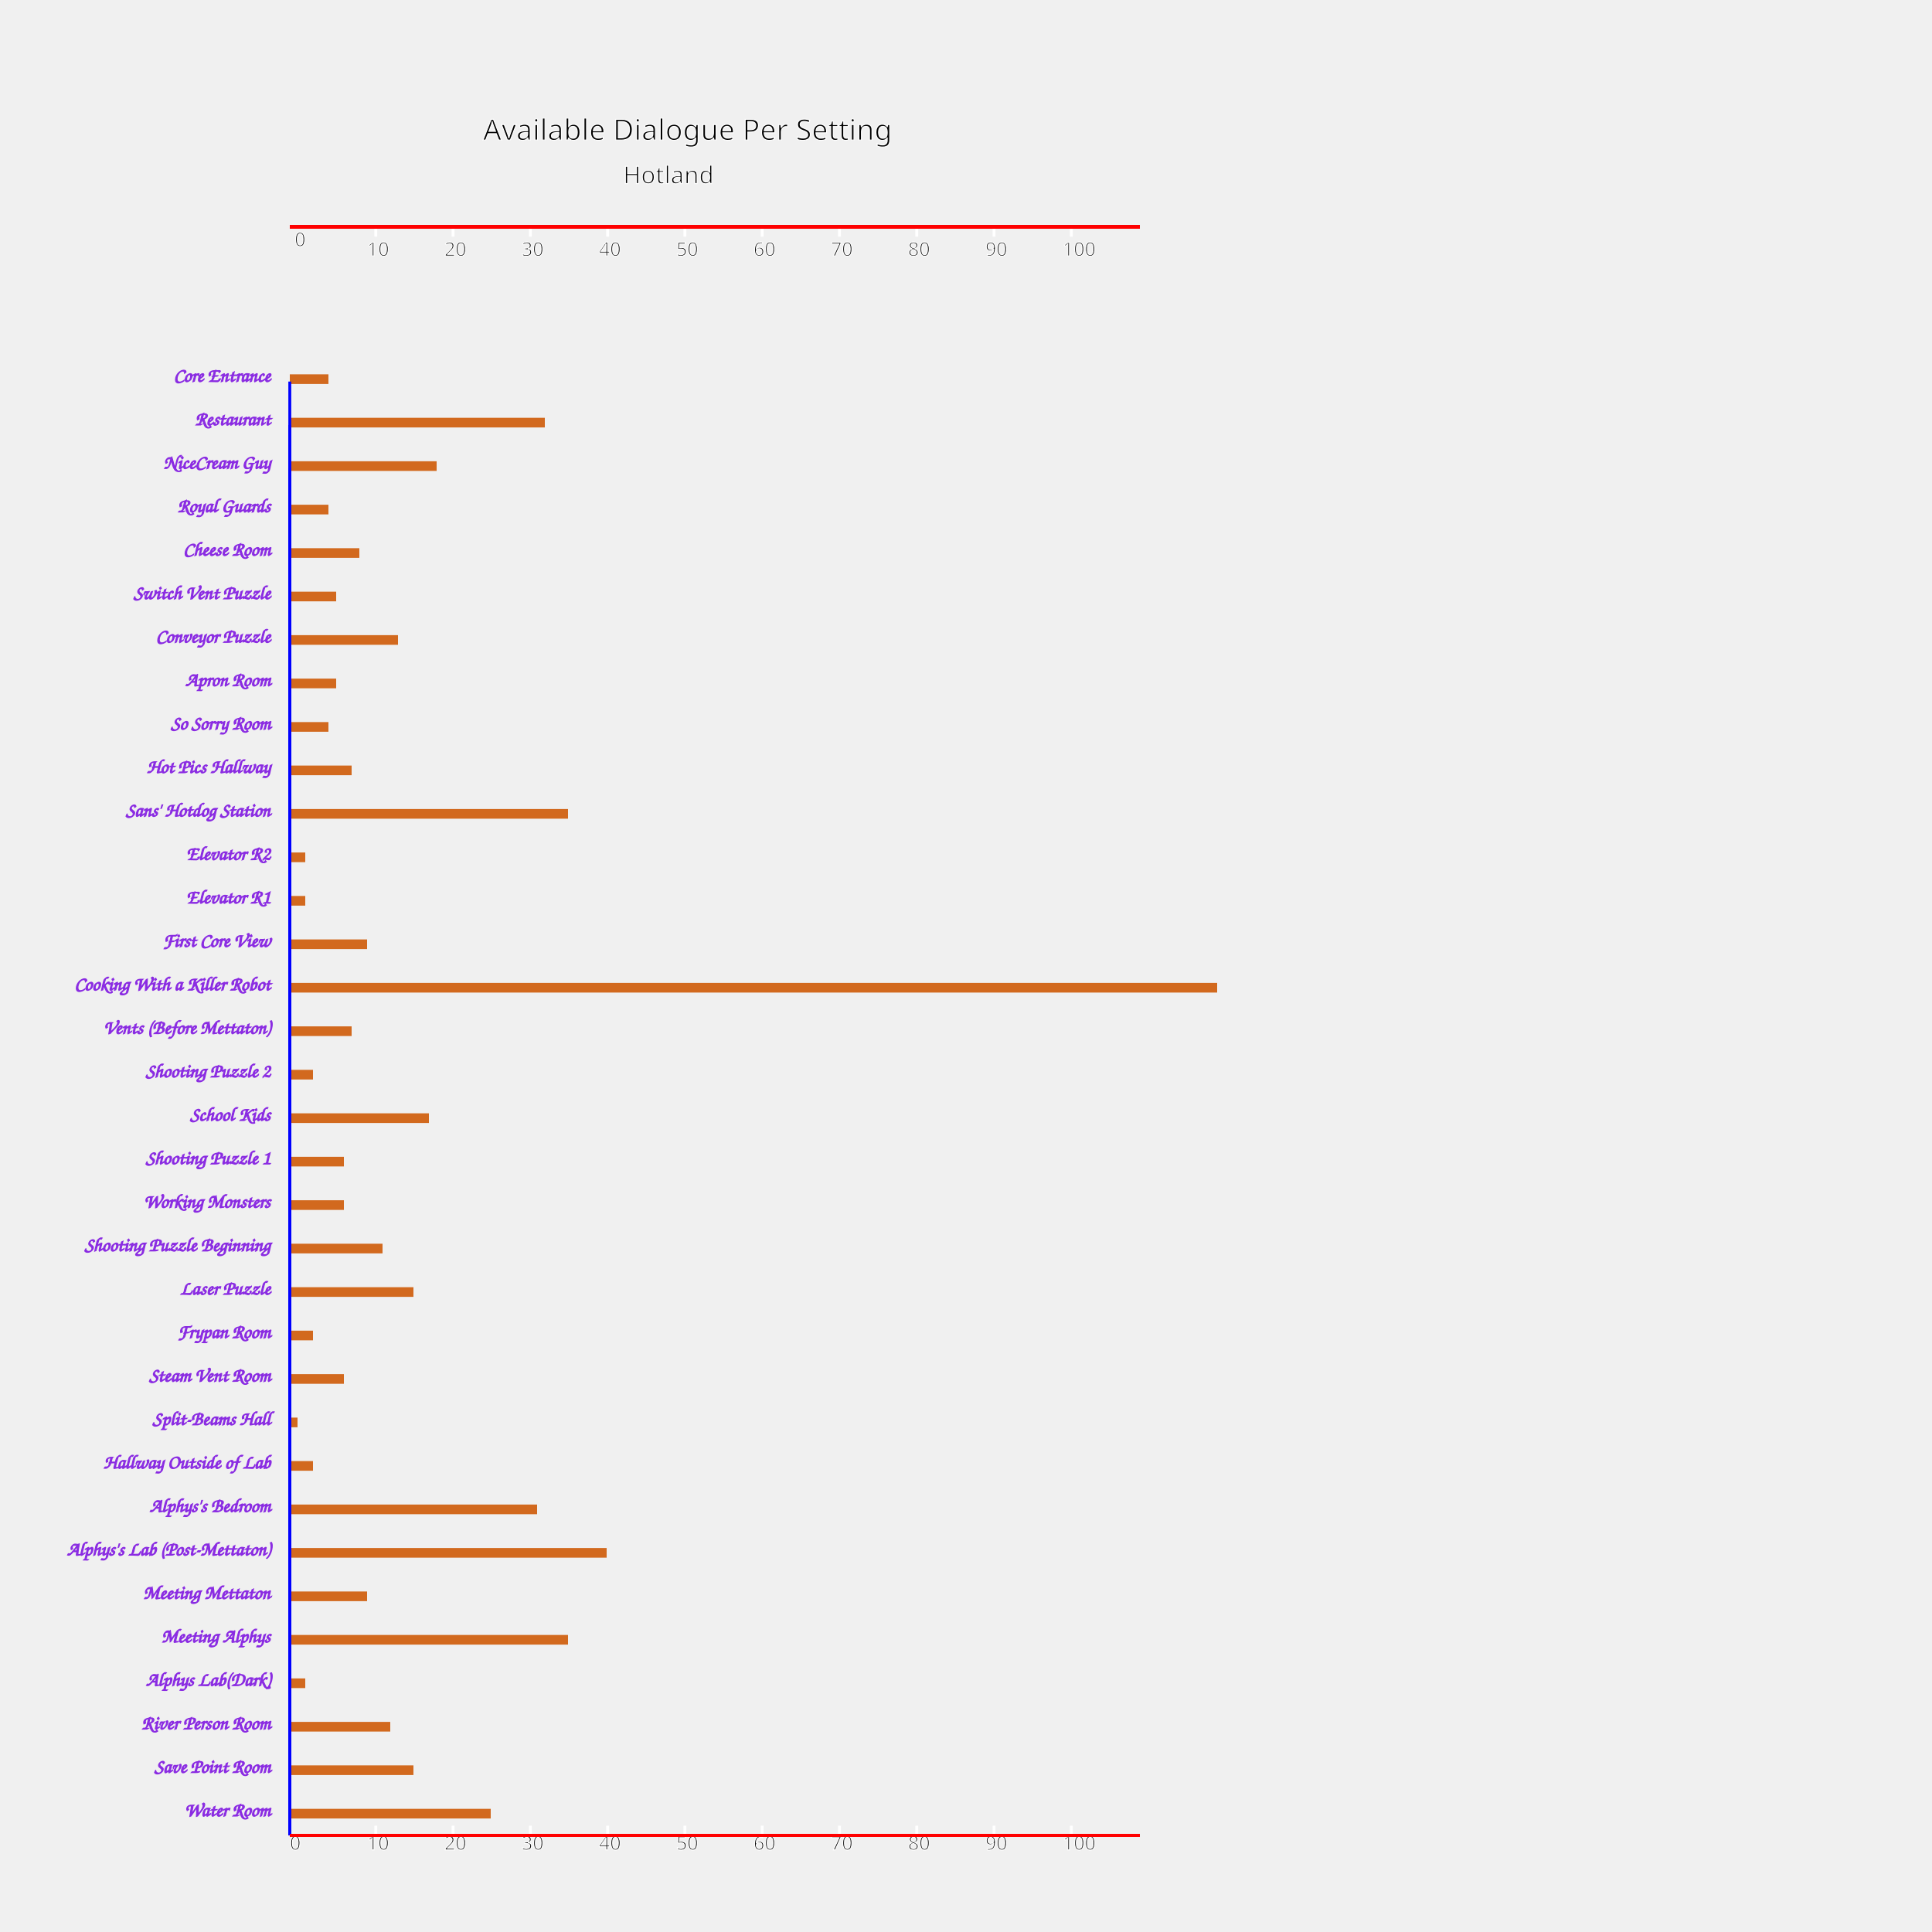
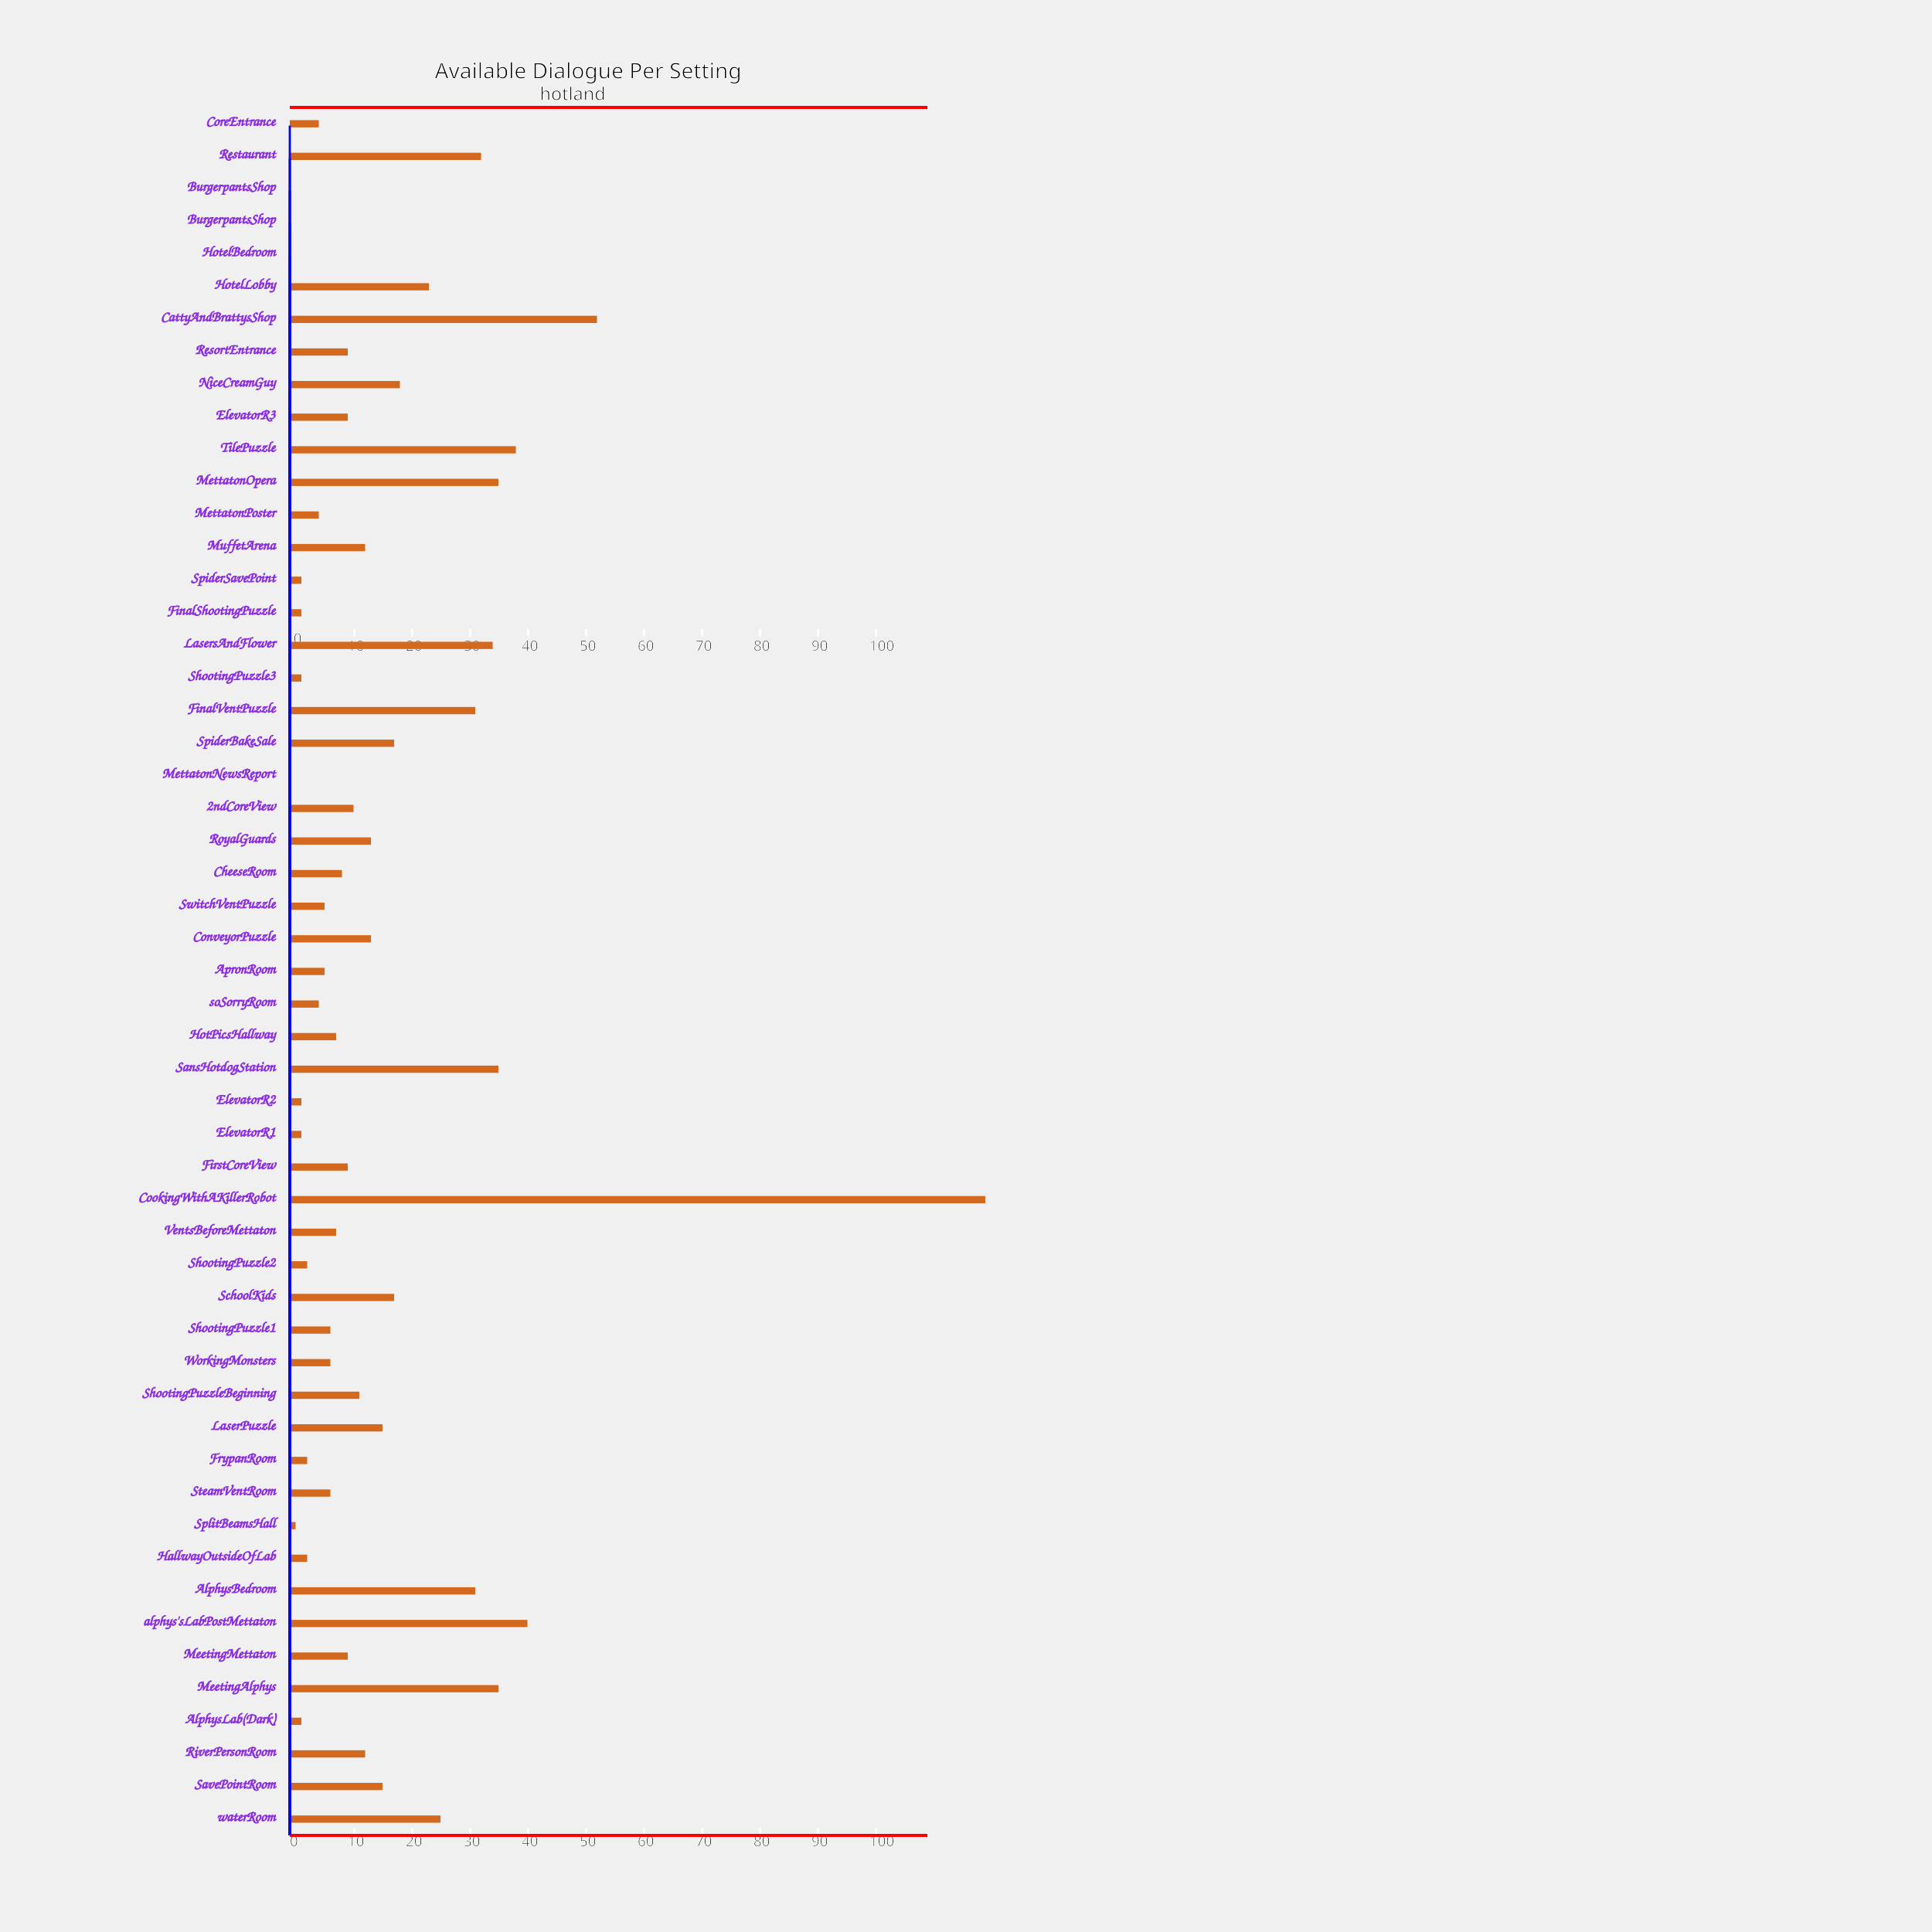
<svg xmlns="http://www.w3.org/2000/svg" width="2000" height="2000" style="background-color: black;">
-   <g transform="translate(300, 1900)">
+   <g transform="translate(300, 1900), scale(.75)">
    <text x="0" y="15" font-size="20" font-family="papyrus" stroke="white">0</text>
    <text x="80" y="15" font-size="20" font-family="papyrus" stroke="white">10</text>
    <line x1="89" x2="89" y1="0" y2="-10" stroke-width="3" stroke="white" />
    <text x="160" y="15" font-size="20" font-family="papyrus" stroke="white">20</text>
    <line x1="169" x2="169" y1="0" y2="-10" stroke-width="3" stroke="white" />
    <text x="240" y="15" font-size="20" font-family="papyrus" stroke="white">30</text>
    <line x1="249" x2="249" y1="0" y2="-10" stroke-width="3" stroke="white" />
    <text x="320" y="15" font-size="20" font-family="papyrus" stroke="white">40</text>
    <line x1="329" x2="329" y1="0" y2="-10" stroke-width="3" stroke="white" />
    <text x="400" y="15" font-size="20" font-family="papyrus" stroke="white">50</text>
    <line x1="409" x2="409" y1="0" y2="-10" stroke-width="3" stroke="white" />
    <text x="480" y="15" font-size="20" font-family="papyrus" stroke="white">60</text>
    <line x1="489" x2="489" y1="0" y2="-10" stroke-width="3" stroke="white" />
    <text x="560" y="15" font-size="20" font-family="papyrus" stroke="white">70</text>
    <line x1="569" x2="569" y1="0" y2="-10" stroke-width="3" stroke="white" />
    <text x="640" y="15" font-size="20" font-family="papyrus" stroke="white">80</text>
    <line x1="649" x2="649" y1="0" y2="-10" stroke-width="3" stroke="white" />
    <text x="720" y="15" font-size="20" font-family="papyrus" stroke="white">90</text>
    <line x1="729" x2="729" y1="0" y2="-10" stroke-width="3" stroke="white" />
    <text x="800" y="15" font-size="20" font-family="papyrus" stroke="white">100</text>
    <line x1="809" x2="809" y1="0" y2="-10" stroke-width="3" stroke="white" />
    <text x="5" y="-1645" font-size="20" font-family="papyrus" stroke="white">0</text>
    <text x="80" y="-1635" font-size="20" font-family="papyrus" stroke="white">10</text>
    <line x1="89" x2="89" y1="-1665" y2="-1655" stroke-width="3" stroke="white" />
    <text x="160" y="-1635" font-size="20" font-family="papyrus" stroke="white">20</text>
    <line x1="169" x2="169" y1="-1665" y2="-1655" stroke-width="3" stroke="white" />
    <text x="240" y="-1635" font-size="20" font-family="papyrus" stroke="white">30</text>
    <line x1="249" x2="249" y1="-1665" y2="-1655" stroke-width="3" stroke="white" />
    <text x="320" y="-1635" font-size="20" font-family="papyrus" stroke="white">40</text>
    <line x1="329" x2="329" y1="-1665" y2="-1655" stroke-width="3" stroke="white" />
    <text x="400" y="-1635" font-size="20" font-family="papyrus" stroke="white">50</text>
    <line x1="409" x2="409" y1="-1665" y2="-1655" stroke-width="3" stroke="white" />
    <text x="480" y="-1635" font-size="20" font-family="papyrus" stroke="white">60</text>
    <line x1="489" x2="489" y1="-1665" y2="-1655" stroke-width="3" stroke="white" />
    <text x="560" y="-1635" font-size="20" font-family="papyrus" stroke="white">70</text>
    <line x1="569" x2="569" y1="-1665" y2="-1655" stroke-width="3" stroke="white" />
    <text x="640" y="-1635" font-size="20" font-family="papyrus" stroke="white">80</text>
    <line x1="649" x2="649" y1="-1665" y2="-1655" stroke-width="3" stroke="white" />
    <text x="720" y="-1635" font-size="20" font-family="papyrus" stroke="white">90</text>
    <line x1="729" x2="729" y1="-1665" y2="-1655" stroke-width="3" stroke="white" />
    <text x="800" y="-1635" font-size="20" font-family="papyrus" stroke="white">100</text>
    <line x1="809" x2="809" y1="-1665" y2="-1655" stroke-width="3" stroke="white" />
-     <text x="200" y="-1755" stroke="white" font-size="30" font-family="papyrus">Available
-                     Dialogue Per Setting</text>
-     <text x="345" y="-1710" stroke="white" font-size="25" font-family="papyrus">Hotland</text>
-     <g>
-       <text x="-20" y="-20" fill="blueviolet" text-anchor="end" font-size="20" font-family="comic sans Ms" stroke="blueviolet">Water Room</text>
+     <text x="200" y="-2425" stroke="white" font-size="30" font-family="papyrus">Available Dialogue Per Setting</text>
+     <text x="345" y="-2395" stroke="white" font-size="25" font-family="papyrus">hotland</text>
+     <g>
+       <text x="-20" y="-20" fill="blueviolet" text-anchor="end" font-size="20" font-family="comic sans Ms" stroke="blueviolet">waterRoom</text>
      <line x1="0" x2="208" y1="-22.5" y2="-22.5" stroke="chocolate" stroke-width="10" />
    </g>
    <line x1="0" y1="0" x2="0" y2="-20" stroke-width="3" stroke="blue" />
    <line x1="0" y1="0" x2="880" y2="0" stroke-width="3" stroke="red" />
-     <line x1="0" y1="-1665" x2="880" y2="-1665" stroke-width="3" stroke="red" />
-     <g>
-       <text x="-20" y="-65" fill="blueviolet" text-anchor="end" font-size="20" font-family="comic sans Ms" stroke="blueviolet">Save Point Room</text>
+     <line x1="0" y1="-2385" x2="880" y2="-2385" stroke-width="3" stroke="red" />
+     <g>
+       <text x="-20" y="-65" fill="blueviolet" text-anchor="end" font-size="20" font-family="comic sans Ms" stroke="blueviolet">SavePointRoom</text>
      <line x1="0" x2="128" y1="-67.5" y2="-67.5" stroke="chocolate" stroke-width="10" />
    </g>
    <line x1="0" y1="0" x2="0" y2="-65" stroke-width="3" stroke="blue" />
    <line x1="0" y1="0" x2="880" y2="0" stroke-width="3" stroke="red" />
-     <line x1="0" y1="-1665" x2="880" y2="-1665" stroke-width="3" stroke="red" />
-     <g>
-       <text x="-20" y="-110" fill="blueviolet" text-anchor="end" font-size="20" font-family="comic sans Ms" stroke="blueviolet">River Person Room</text>
+     <line x1="0" y1="-2385" x2="880" y2="-2385" stroke-width="3" stroke="red" />
+     <g>
+       <text x="-20" y="-110" fill="blueviolet" text-anchor="end" font-size="20" font-family="comic sans Ms" stroke="blueviolet">RiverPersonRoom</text>
      <line x1="0" x2="104" y1="-112.5" y2="-112.5" stroke="chocolate" stroke-width="10" />
    </g>
    <line x1="0" y1="0" x2="0" y2="-110" stroke-width="3" stroke="blue" />
    <line x1="0" y1="0" x2="880" y2="0" stroke-width="3" stroke="red" />
-     <line x1="0" y1="-1665" x2="880" y2="-1665" stroke-width="3" stroke="red" />
-     <g>
-       <text x="-20" y="-155" fill="blueviolet" text-anchor="end" font-size="20" font-family="comic sans Ms" stroke="blueviolet">Alphys Lab(Dark)</text>
+     <line x1="0" y1="-2385" x2="880" y2="-2385" stroke-width="3" stroke="red" />
+     <g>
+       <text x="-20" y="-155" fill="blueviolet" text-anchor="end" font-size="20" font-family="comic sans Ms" stroke="blueviolet">AlphysLab(Dark)</text>
      <line x1="0" x2="16" y1="-157.5" y2="-157.5" stroke="chocolate" stroke-width="10" />
    </g>
    <line x1="0" y1="0" x2="0" y2="-155" stroke-width="3" stroke="blue" />
    <line x1="0" y1="0" x2="880" y2="0" stroke-width="3" stroke="red" />
-     <line x1="0" y1="-1665" x2="880" y2="-1665" stroke-width="3" stroke="red" />
-     <g>
-       <text x="-20" y="-200" fill="blueviolet" text-anchor="end" font-size="20" font-family="comic sans Ms" stroke="blueviolet">Meeting Alphys</text>
+     <line x1="0" y1="-2385" x2="880" y2="-2385" stroke-width="3" stroke="red" />
+     <g>
+       <text x="-20" y="-200" fill="blueviolet" text-anchor="end" font-size="20" font-family="comic sans Ms" stroke="blueviolet">MeetingAlphys</text>
      <line x1="0" x2="288" y1="-202.5" y2="-202.5" stroke="chocolate" stroke-width="10" />
    </g>
    <line x1="0" y1="0" x2="0" y2="-200" stroke-width="3" stroke="blue" />
    <line x1="0" y1="0" x2="880" y2="0" stroke-width="3" stroke="red" />
-     <line x1="0" y1="-1665" x2="880" y2="-1665" stroke-width="3" stroke="red" />
-     <g>
-       <text x="-20" y="-245" fill="blueviolet" text-anchor="end" font-size="20" font-family="comic sans Ms" stroke="blueviolet">Meeting Mettaton</text>
+     <line x1="0" y1="-2385" x2="880" y2="-2385" stroke-width="3" stroke="red" />
+     <g>
+       <text x="-20" y="-245" fill="blueviolet" text-anchor="end" font-size="20" font-family="comic sans Ms" stroke="blueviolet">MeetingMettaton</text>
      <line x1="0" x2="80" y1="-247.5" y2="-247.5" stroke="chocolate" stroke-width="10" />
    </g>
    <line x1="0" y1="0" x2="0" y2="-245" stroke-width="3" stroke="blue" />
    <line x1="0" y1="0" x2="880" y2="0" stroke-width="3" stroke="red" />
-     <line x1="0" y1="-1665" x2="880" y2="-1665" stroke-width="3" stroke="red" />
-     <g>
-       <text x="-20" y="-290" fill="blueviolet" text-anchor="end" font-size="20" font-family="comic sans Ms" stroke="blueviolet">Alphys's Lab (Post-Mettaton)</text>
+     <line x1="0" y1="-2385" x2="880" y2="-2385" stroke-width="3" stroke="red" />
+     <g>
+       <text x="-20" y="-290" fill="blueviolet" text-anchor="end" font-size="20" font-family="comic sans Ms" stroke="blueviolet">alphys'sLabPostMettaton</text>
      <line x1="0" x2="328" y1="-292.5" y2="-292.5" stroke="chocolate" stroke-width="10" />
    </g>
    <line x1="0" y1="0" x2="0" y2="-290" stroke-width="3" stroke="blue" />
    <line x1="0" y1="0" x2="880" y2="0" stroke-width="3" stroke="red" />
-     <line x1="0" y1="-1665" x2="880" y2="-1665" stroke-width="3" stroke="red" />
-     <g>
-       <text x="-20" y="-335" fill="blueviolet" text-anchor="end" font-size="20" font-family="comic sans Ms" stroke="blueviolet">Alphys's Bedroom</text>
+     <line x1="0" y1="-2385" x2="880" y2="-2385" stroke-width="3" stroke="red" />
+     <g>
+       <text x="-20" y="-335" fill="blueviolet" text-anchor="end" font-size="20" font-family="comic sans Ms" stroke="blueviolet">AlphysBedroom</text>
      <line x1="0" x2="256" y1="-337.5" y2="-337.5" stroke="chocolate" stroke-width="10" />
    </g>
    <line x1="0" y1="0" x2="0" y2="-335" stroke-width="3" stroke="blue" />
    <line x1="0" y1="0" x2="880" y2="0" stroke-width="3" stroke="red" />
-     <line x1="0" y1="-1665" x2="880" y2="-1665" stroke-width="3" stroke="red" />
-     <g>
-       <text x="-20" y="-380" fill="blueviolet" text-anchor="end" font-size="20" font-family="comic sans Ms" stroke="blueviolet">Hallway Outside of Lab</text>
+     <line x1="0" y1="-2385" x2="880" y2="-2385" stroke-width="3" stroke="red" />
+     <g>
+       <text x="-20" y="-380" fill="blueviolet" text-anchor="end" font-size="20" font-family="comic sans Ms" stroke="blueviolet">HallwayOutsideOfLab</text>
      <line x1="0" x2="24" y1="-382.5" y2="-382.5" stroke="chocolate" stroke-width="10" />
    </g>
    <line x1="0" y1="0" x2="0" y2="-380" stroke-width="3" stroke="blue" />
    <line x1="0" y1="0" x2="880" y2="0" stroke-width="3" stroke="red" />
-     <line x1="0" y1="-1665" x2="880" y2="-1665" stroke-width="3" stroke="red" />
-     <g>
-       <text x="-20" y="-425" fill="blueviolet" text-anchor="end" font-size="20" font-family="comic sans Ms" stroke="blueviolet">Split-Beams Hall</text>
+     <line x1="0" y1="-2385" x2="880" y2="-2385" stroke-width="3" stroke="red" />
+     <g>
+       <text x="-20" y="-425" fill="blueviolet" text-anchor="end" font-size="20" font-family="comic sans Ms" stroke="blueviolet">SplitBeamsHall</text>
      <line x1="0" x2="8" y1="-427.5" y2="-427.5" stroke="chocolate" stroke-width="10" />
    </g>
    <line x1="0" y1="0" x2="0" y2="-425" stroke-width="3" stroke="blue" />
    <line x1="0" y1="0" x2="880" y2="0" stroke-width="3" stroke="red" />
-     <line x1="0" y1="-1665" x2="880" y2="-1665" stroke-width="3" stroke="red" />
-     <g>
-       <text x="-20" y="-470" fill="blueviolet" text-anchor="end" font-size="20" font-family="comic sans Ms" stroke="blueviolet">Steam Vent Room</text>
+     <line x1="0" y1="-2385" x2="880" y2="-2385" stroke-width="3" stroke="red" />
+     <g>
+       <text x="-20" y="-470" fill="blueviolet" text-anchor="end" font-size="20" font-family="comic sans Ms" stroke="blueviolet">SteamVentRoom</text>
      <line x1="0" x2="56" y1="-472.5" y2="-472.5" stroke="chocolate" stroke-width="10" />
    </g>
    <line x1="0" y1="0" x2="0" y2="-470" stroke-width="3" stroke="blue" />
    <line x1="0" y1="0" x2="880" y2="0" stroke-width="3" stroke="red" />
-     <line x1="0" y1="-1665" x2="880" y2="-1665" stroke-width="3" stroke="red" />
-     <g>
-       <text x="-20" y="-515" fill="blueviolet" text-anchor="end" font-size="20" font-family="comic sans Ms" stroke="blueviolet">Frypan Room</text>
+     <line x1="0" y1="-2385" x2="880" y2="-2385" stroke-width="3" stroke="red" />
+     <g>
+       <text x="-20" y="-515" fill="blueviolet" text-anchor="end" font-size="20" font-family="comic sans Ms" stroke="blueviolet">FrypanRoom</text>
      <line x1="0" x2="24" y1="-517.5" y2="-517.5" stroke="chocolate" stroke-width="10" />
    </g>
    <line x1="0" y1="0" x2="0" y2="-515" stroke-width="3" stroke="blue" />
    <line x1="0" y1="0" x2="880" y2="0" stroke-width="3" stroke="red" />
-     <line x1="0" y1="-1665" x2="880" y2="-1665" stroke-width="3" stroke="red" />
-     <g>
-       <text x="-20" y="-560" fill="blueviolet" text-anchor="end" font-size="20" font-family="comic sans Ms" stroke="blueviolet">Laser Puzzle</text>
+     <line x1="0" y1="-2385" x2="880" y2="-2385" stroke-width="3" stroke="red" />
+     <g>
+       <text x="-20" y="-560" fill="blueviolet" text-anchor="end" font-size="20" font-family="comic sans Ms" stroke="blueviolet">LaserPuzzle</text>
      <line x1="0" x2="128" y1="-562.5" y2="-562.5" stroke="chocolate" stroke-width="10" />
    </g>
    <line x1="0" y1="0" x2="0" y2="-560" stroke-width="3" stroke="blue" />
    <line x1="0" y1="0" x2="880" y2="0" stroke-width="3" stroke="red" />
-     <line x1="0" y1="-1665" x2="880" y2="-1665" stroke-width="3" stroke="red" />
-     <g>
-       <text x="-20" y="-605" fill="blueviolet" text-anchor="end" font-size="20" font-family="comic sans Ms" stroke="blueviolet">Shooting Puzzle Beginning</text>
+     <line x1="0" y1="-2385" x2="880" y2="-2385" stroke-width="3" stroke="red" />
+     <g>
+       <text x="-20" y="-605" fill="blueviolet" text-anchor="end" font-size="20" font-family="comic sans Ms" stroke="blueviolet">ShootingPuzzleBeginning</text>
      <line x1="0" x2="96" y1="-607.5" y2="-607.5" stroke="chocolate" stroke-width="10" />
    </g>
    <line x1="0" y1="0" x2="0" y2="-605" stroke-width="3" stroke="blue" />
    <line x1="0" y1="0" x2="880" y2="0" stroke-width="3" stroke="red" />
-     <line x1="0" y1="-1665" x2="880" y2="-1665" stroke-width="3" stroke="red" />
-     <g>
-       <text x="-20" y="-650" fill="blueviolet" text-anchor="end" font-size="20" font-family="comic sans Ms" stroke="blueviolet">Working Monsters</text>
+     <line x1="0" y1="-2385" x2="880" y2="-2385" stroke-width="3" stroke="red" />
+     <g>
+       <text x="-20" y="-650" fill="blueviolet" text-anchor="end" font-size="20" font-family="comic sans Ms" stroke="blueviolet">WorkingMonsters</text>
      <line x1="0" x2="56" y1="-652.5" y2="-652.5" stroke="chocolate" stroke-width="10" />
    </g>
    <line x1="0" y1="0" x2="0" y2="-650" stroke-width="3" stroke="blue" />
    <line x1="0" y1="0" x2="880" y2="0" stroke-width="3" stroke="red" />
-     <line x1="0" y1="-1665" x2="880" y2="-1665" stroke-width="3" stroke="red" />
-     <g>
-       <text x="-20" y="-695" fill="blueviolet" text-anchor="end" font-size="20" font-family="comic sans Ms" stroke="blueviolet">Shooting Puzzle 1</text>
+     <line x1="0" y1="-2385" x2="880" y2="-2385" stroke-width="3" stroke="red" />
+     <g>
+       <text x="-20" y="-695" fill="blueviolet" text-anchor="end" font-size="20" font-family="comic sans Ms" stroke="blueviolet">ShootingPuzzle1</text>
      <line x1="0" x2="56" y1="-697.5" y2="-697.5" stroke="chocolate" stroke-width="10" />
    </g>
    <line x1="0" y1="0" x2="0" y2="-695" stroke-width="3" stroke="blue" />
    <line x1="0" y1="0" x2="880" y2="0" stroke-width="3" stroke="red" />
-     <line x1="0" y1="-1665" x2="880" y2="-1665" stroke-width="3" stroke="red" />
-     <g>
-       <text x="-20" y="-740" fill="blueviolet" text-anchor="end" font-size="20" font-family="comic sans Ms" stroke="blueviolet">School Kids</text>
+     <line x1="0" y1="-2385" x2="880" y2="-2385" stroke-width="3" stroke="red" />
+     <g>
+       <text x="-20" y="-740" fill="blueviolet" text-anchor="end" font-size="20" font-family="comic sans Ms" stroke="blueviolet">SchoolKids</text>
      <line x1="0" x2="144" y1="-742.5" y2="-742.5" stroke="chocolate" stroke-width="10" />
    </g>
    <line x1="0" y1="0" x2="0" y2="-740" stroke-width="3" stroke="blue" />
    <line x1="0" y1="0" x2="880" y2="0" stroke-width="3" stroke="red" />
-     <line x1="0" y1="-1665" x2="880" y2="-1665" stroke-width="3" stroke="red" />
-     <g>
-       <text x="-20" y="-785" fill="blueviolet" text-anchor="end" font-size="20" font-family="comic sans Ms" stroke="blueviolet">Shooting Puzzle 2</text>
+     <line x1="0" y1="-2385" x2="880" y2="-2385" stroke-width="3" stroke="red" />
+     <g>
+       <text x="-20" y="-785" fill="blueviolet" text-anchor="end" font-size="20" font-family="comic sans Ms" stroke="blueviolet">ShootingPuzzle2</text>
      <line x1="0" x2="24" y1="-787.5" y2="-787.5" stroke="chocolate" stroke-width="10" />
    </g>
    <line x1="0" y1="0" x2="0" y2="-785" stroke-width="3" stroke="blue" />
    <line x1="0" y1="0" x2="880" y2="0" stroke-width="3" stroke="red" />
-     <line x1="0" y1="-1665" x2="880" y2="-1665" stroke-width="3" stroke="red" />
-     <g>
-       <text x="-20" y="-830" fill="blueviolet" text-anchor="end" font-size="20" font-family="comic sans Ms" stroke="blueviolet">Vents (Before Mettaton)</text>
+     <line x1="0" y1="-2385" x2="880" y2="-2385" stroke-width="3" stroke="red" />
+     <g>
+       <text x="-20" y="-830" fill="blueviolet" text-anchor="end" font-size="20" font-family="comic sans Ms" stroke="blueviolet">VentsBeforeMettaton</text>
      <line x1="0" x2="64" y1="-832.5" y2="-832.5" stroke="chocolate" stroke-width="10" />
    </g>
    <line x1="0" y1="0" x2="0" y2="-830" stroke-width="3" stroke="blue" />
    <line x1="0" y1="0" x2="880" y2="0" stroke-width="3" stroke="red" />
-     <line x1="0" y1="-1665" x2="880" y2="-1665" stroke-width="3" stroke="red" />
-     <g>
-       <text x="-20" y="-875" fill="blueviolet" text-anchor="end" font-size="20" font-family="comic sans Ms" stroke="blueviolet">Cooking With a Killer Robot</text>
+     <line x1="0" y1="-2385" x2="880" y2="-2385" stroke-width="3" stroke="red" />
+     <g>
+       <text x="-20" y="-875" fill="blueviolet" text-anchor="end" font-size="20" font-family="comic sans Ms" stroke="blueviolet">CookingWithAKillerRobot</text>
      <line x1="0" x2="960" y1="-877.5" y2="-877.5" stroke="chocolate" stroke-width="10" />
    </g>
    <line x1="0" y1="0" x2="0" y2="-875" stroke-width="3" stroke="blue" />
    <line x1="0" y1="0" x2="880" y2="0" stroke-width="3" stroke="red" />
-     <line x1="0" y1="-1665" x2="880" y2="-1665" stroke-width="3" stroke="red" />
-     <g>
-       <text x="-20" y="-920" fill="blueviolet" text-anchor="end" font-size="20" font-family="comic sans Ms" stroke="blueviolet">First Core View</text>
+     <line x1="0" y1="-2385" x2="880" y2="-2385" stroke-width="3" stroke="red" />
+     <g>
+       <text x="-20" y="-920" fill="blueviolet" text-anchor="end" font-size="20" font-family="comic sans Ms" stroke="blueviolet">FirstCoreView</text>
      <line x1="0" x2="80" y1="-922.5" y2="-922.5" stroke="chocolate" stroke-width="10" />
    </g>
    <line x1="0" y1="0" x2="0" y2="-920" stroke-width="3" stroke="blue" />
    <line x1="0" y1="0" x2="880" y2="0" stroke-width="3" stroke="red" />
-     <line x1="0" y1="-1665" x2="880" y2="-1665" stroke-width="3" stroke="red" />
-     <g>
-       <text x="-20" y="-965" fill="blueviolet" text-anchor="end" font-size="20" font-family="comic sans Ms" stroke="blueviolet">Elevator R1</text>
+     <line x1="0" y1="-2385" x2="880" y2="-2385" stroke-width="3" stroke="red" />
+     <g>
+       <text x="-20" y="-965" fill="blueviolet" text-anchor="end" font-size="20" font-family="comic sans Ms" stroke="blueviolet">ElevatorR1</text>
      <line x1="0" x2="16" y1="-967.5" y2="-967.5" stroke="chocolate" stroke-width="10" />
    </g>
    <line x1="0" y1="0" x2="0" y2="-965" stroke-width="3" stroke="blue" />
    <line x1="0" y1="0" x2="880" y2="0" stroke-width="3" stroke="red" />
-     <line x1="0" y1="-1665" x2="880" y2="-1665" stroke-width="3" stroke="red" />
-     <g>
-       <text x="-20" y="-1010" fill="blueviolet" text-anchor="end" font-size="20" font-family="comic sans Ms" stroke="blueviolet">Elevator R2</text>
+     <line x1="0" y1="-2385" x2="880" y2="-2385" stroke-width="3" stroke="red" />
+     <g>
+       <text x="-20" y="-1010" fill="blueviolet" text-anchor="end" font-size="20" font-family="comic sans Ms" stroke="blueviolet">ElevatorR2</text>
      <line x1="0" x2="16" y1="-1012.5" y2="-1012.5" stroke="chocolate" stroke-width="10" />
    </g>
    <line x1="0" y1="0" x2="0" y2="-1010" stroke-width="3" stroke="blue" />
    <line x1="0" y1="0" x2="880" y2="0" stroke-width="3" stroke="red" />
-     <line x1="0" y1="-1665" x2="880" y2="-1665" stroke-width="3" stroke="red" />
-     <g>
-       <text x="-20" y="-1055" fill="blueviolet" text-anchor="end" font-size="20" font-family="comic sans Ms" stroke="blueviolet">Sans' Hotdog Station</text>
+     <line x1="0" y1="-2385" x2="880" y2="-2385" stroke-width="3" stroke="red" />
+     <g>
+       <text x="-20" y="-1055" fill="blueviolet" text-anchor="end" font-size="20" font-family="comic sans Ms" stroke="blueviolet">SansHotdogStation</text>
      <line x1="0" x2="288" y1="-1057.5" y2="-1057.5" stroke="chocolate" stroke-width="10" />
    </g>
    <line x1="0" y1="0" x2="0" y2="-1055" stroke-width="3" stroke="blue" />
    <line x1="0" y1="0" x2="880" y2="0" stroke-width="3" stroke="red" />
-     <line x1="0" y1="-1665" x2="880" y2="-1665" stroke-width="3" stroke="red" />
-     <g>
-       <text x="-20" y="-1100" fill="blueviolet" text-anchor="end" font-size="20" font-family="comic sans Ms" stroke="blueviolet">Hot Pics Hallway</text>
+     <line x1="0" y1="-2385" x2="880" y2="-2385" stroke-width="3" stroke="red" />
+     <g>
+       <text x="-20" y="-1100" fill="blueviolet" text-anchor="end" font-size="20" font-family="comic sans Ms" stroke="blueviolet">HotPicsHallway</text>
      <line x1="0" x2="64" y1="-1102.5" y2="-1102.5" stroke="chocolate" stroke-width="10" />
    </g>
    <line x1="0" y1="0" x2="0" y2="-1100" stroke-width="3" stroke="blue" />
    <line x1="0" y1="0" x2="880" y2="0" stroke-width="3" stroke="red" />
-     <line x1="0" y1="-1665" x2="880" y2="-1665" stroke-width="3" stroke="red" />
-     <g>
-       <text x="-20" y="-1145" fill="blueviolet" text-anchor="end" font-size="20" font-family="comic sans Ms" stroke="blueviolet">So Sorry Room</text>
+     <line x1="0" y1="-2385" x2="880" y2="-2385" stroke-width="3" stroke="red" />
+     <g>
+       <text x="-20" y="-1145" fill="blueviolet" text-anchor="end" font-size="20" font-family="comic sans Ms" stroke="blueviolet">soSorryRoom</text>
      <line x1="0" x2="40" y1="-1147.5" y2="-1147.5" stroke="chocolate" stroke-width="10" />
    </g>
    <line x1="0" y1="0" x2="0" y2="-1145" stroke-width="3" stroke="blue" />
    <line x1="0" y1="0" x2="880" y2="0" stroke-width="3" stroke="red" />
-     <line x1="0" y1="-1665" x2="880" y2="-1665" stroke-width="3" stroke="red" />
-     <g>
-       <text x="-20" y="-1190" fill="blueviolet" text-anchor="end" font-size="20" font-family="comic sans Ms" stroke="blueviolet">Apron Room</text>
+     <line x1="0" y1="-2385" x2="880" y2="-2385" stroke-width="3" stroke="red" />
+     <g>
+       <text x="-20" y="-1190" fill="blueviolet" text-anchor="end" font-size="20" font-family="comic sans Ms" stroke="blueviolet">ApronRoom</text>
      <line x1="0" x2="48" y1="-1192.5" y2="-1192.5" stroke="chocolate" stroke-width="10" />
    </g>
    <line x1="0" y1="0" x2="0" y2="-1190" stroke-width="3" stroke="blue" />
    <line x1="0" y1="0" x2="880" y2="0" stroke-width="3" stroke="red" />
-     <line x1="0" y1="-1665" x2="880" y2="-1665" stroke-width="3" stroke="red" />
-     <g>
-       <text x="-20" y="-1235" fill="blueviolet" text-anchor="end" font-size="20" font-family="comic sans Ms" stroke="blueviolet">Conveyor Puzzle</text>
+     <line x1="0" y1="-2385" x2="880" y2="-2385" stroke-width="3" stroke="red" />
+     <g>
+       <text x="-20" y="-1235" fill="blueviolet" text-anchor="end" font-size="20" font-family="comic sans Ms" stroke="blueviolet">ConveyorPuzzle</text>
      <line x1="0" x2="112" y1="-1237.5" y2="-1237.5" stroke="chocolate" stroke-width="10" />
    </g>
    <line x1="0" y1="0" x2="0" y2="-1235" stroke-width="3" stroke="blue" />
    <line x1="0" y1="0" x2="880" y2="0" stroke-width="3" stroke="red" />
-     <line x1="0" y1="-1665" x2="880" y2="-1665" stroke-width="3" stroke="red" />
-     <g>
-       <text x="-20" y="-1280" fill="blueviolet" text-anchor="end" font-size="20" font-family="comic sans Ms" stroke="blueviolet">Switch Vent Puzzle</text>
+     <line x1="0" y1="-2385" x2="880" y2="-2385" stroke-width="3" stroke="red" />
+     <g>
+       <text x="-20" y="-1280" fill="blueviolet" text-anchor="end" font-size="20" font-family="comic sans Ms" stroke="blueviolet">SwitchVentPuzzle</text>
      <line x1="0" x2="48" y1="-1282.5" y2="-1282.5" stroke="chocolate" stroke-width="10" />
    </g>
    <line x1="0" y1="0" x2="0" y2="-1280" stroke-width="3" stroke="blue" />
    <line x1="0" y1="0" x2="880" y2="0" stroke-width="3" stroke="red" />
-     <line x1="0" y1="-1665" x2="880" y2="-1665" stroke-width="3" stroke="red" />
-     <g>
-       <text x="-20" y="-1325" fill="blueviolet" text-anchor="end" font-size="20" font-family="comic sans Ms" stroke="blueviolet">Cheese Room</text>
+     <line x1="0" y1="-2385" x2="880" y2="-2385" stroke-width="3" stroke="red" />
+     <g>
+       <text x="-20" y="-1325" fill="blueviolet" text-anchor="end" font-size="20" font-family="comic sans Ms" stroke="blueviolet">CheeseRoom</text>
      <line x1="0" x2="72" y1="-1327.5" y2="-1327.5" stroke="chocolate" stroke-width="10" />
    </g>
    <line x1="0" y1="0" x2="0" y2="-1325" stroke-width="3" stroke="blue" />
    <line x1="0" y1="0" x2="880" y2="0" stroke-width="3" stroke="red" />
-     <line x1="0" y1="-1665" x2="880" y2="-1665" stroke-width="3" stroke="red" />
-     <g>
-       <text x="-20" y="-1370" fill="blueviolet" text-anchor="end" font-size="20" font-family="comic sans Ms" stroke="blueviolet">Royal Guards</text>
-       <line x1="0" x2="40" y1="-1372.5" y2="-1372.5" stroke="chocolate" stroke-width="10" />
+     <line x1="0" y1="-2385" x2="880" y2="-2385" stroke-width="3" stroke="red" />
+     <g>
+       <text x="-20" y="-1370" fill="blueviolet" text-anchor="end" font-size="20" font-family="comic sans Ms" stroke="blueviolet">RoyalGuards</text>
+       <line x1="0" x2="112" y1="-1372.5" y2="-1372.5" stroke="chocolate" stroke-width="10" />
    </g>
    <line x1="0" y1="0" x2="0" y2="-1370" stroke-width="3" stroke="blue" />
    <line x1="0" y1="0" x2="880" y2="0" stroke-width="3" stroke="red" />
-     <line x1="0" y1="-1665" x2="880" y2="-1665" stroke-width="3" stroke="red" />
-     <g>
-       <text x="-20" y="-1415" fill="blueviolet" text-anchor="end" font-size="20" font-family="comic sans Ms" stroke="blueviolet">NiceCream Guy</text>
-       <line x1="0" x2="152" y1="-1417.5" y2="-1417.5" stroke="chocolate" stroke-width="10" />
+     <line x1="0" y1="-2385" x2="880" y2="-2385" stroke-width="3" stroke="red" />
+     <g>
+       <text x="-20" y="-1415" fill="blueviolet" text-anchor="end" font-size="20" font-family="comic sans Ms" stroke="blueviolet">2ndCoreView</text>
+       <line x1="0" x2="88" y1="-1417.5" y2="-1417.5" stroke="chocolate" stroke-width="10" />
    </g>
    <line x1="0" y1="0" x2="0" y2="-1415" stroke-width="3" stroke="blue" />
    <line x1="0" y1="0" x2="880" y2="0" stroke-width="3" stroke="red" />
-     <line x1="0" y1="-1665" x2="880" y2="-1665" stroke-width="3" stroke="red" />
-     <g>
-       <text x="-20" y="-1460" fill="blueviolet" text-anchor="end" font-size="20" font-family="comic sans Ms" stroke="blueviolet">Restaurant</text>
-       <line x1="0" x2="264" y1="-1462.5" y2="-1462.5" stroke="chocolate" stroke-width="10" />
+     <line x1="0" y1="-2385" x2="880" y2="-2385" stroke-width="3" stroke="red" />
+     <g>
+       <text x="-20" y="-1460" fill="blueviolet" text-anchor="end" font-size="20" font-family="comic sans Ms" stroke="blueviolet">MettatonNewsReport</text>
+       <line x1="0" x2="0" y1="-1462.5" y2="-1462.5" stroke="chocolate" stroke-width="10" />
    </g>
    <line x1="0" y1="0" x2="0" y2="-1460" stroke-width="3" stroke="blue" />
    <line x1="0" y1="0" x2="880" y2="0" stroke-width="3" stroke="red" />
-     <line x1="0" y1="-1665" x2="880" y2="-1665" stroke-width="3" stroke="red" />
-     <g>
-       <text x="-20" y="-1505" fill="blueviolet" text-anchor="end" font-size="20" font-family="comic sans Ms" stroke="blueviolet">Core Entrance</text>
-       <line x1="0" x2="40" y1="-1507.5" y2="-1507.5" stroke="chocolate" stroke-width="10" />
+     <line x1="0" y1="-2385" x2="880" y2="-2385" stroke-width="3" stroke="red" />
+     <g>
+       <text x="-20" y="-1505" fill="blueviolet" text-anchor="end" font-size="20" font-family="comic sans Ms" stroke="blueviolet">SpiderBakeSale</text>
+       <line x1="0" x2="144" y1="-1507.5" y2="-1507.5" stroke="chocolate" stroke-width="10" />
    </g>
    <line x1="0" y1="0" x2="0" y2="-1505" stroke-width="3" stroke="blue" />
    <line x1="0" y1="0" x2="880" y2="0" stroke-width="3" stroke="red" />
-     <line x1="0" y1="-1665" x2="880" y2="-1665" stroke-width="3" stroke="red" />
+     <line x1="0" y1="-2385" x2="880" y2="-2385" stroke-width="3" stroke="red" />
+     <g>
+       <text x="-20" y="-1550" fill="blueviolet" text-anchor="end" font-size="20" font-family="comic sans Ms" stroke="blueviolet">FinalVentPuzzle</text>
+       <line x1="0" x2="256" y1="-1552.5" y2="-1552.5" stroke="chocolate" stroke-width="10" />
+     </g>
+     <line x1="0" y1="0" x2="0" y2="-1550" stroke-width="3" stroke="blue" />
+     <line x1="0" y1="0" x2="880" y2="0" stroke-width="3" stroke="red" />
+     <line x1="0" y1="-2385" x2="880" y2="-2385" stroke-width="3" stroke="red" />
+     <g>
+       <text x="-20" y="-1595" fill="blueviolet" text-anchor="end" font-size="20" font-family="comic sans Ms" stroke="blueviolet">ShootingPuzzle3</text>
+       <line x1="0" x2="16" y1="-1597.5" y2="-1597.5" stroke="chocolate" stroke-width="10" />
+     </g>
+     <line x1="0" y1="0" x2="0" y2="-1595" stroke-width="3" stroke="blue" />
+     <line x1="0" y1="0" x2="880" y2="0" stroke-width="3" stroke="red" />
+     <line x1="0" y1="-2385" x2="880" y2="-2385" stroke-width="3" stroke="red" />
+     <g>
+       <text x="-20" y="-1640" fill="blueviolet" text-anchor="end" font-size="20" font-family="comic sans Ms" stroke="blueviolet">LasersAndFlower</text>
+       <line x1="0" x2="280" y1="-1642.5" y2="-1642.5" stroke="chocolate" stroke-width="10" />
+     </g>
+     <line x1="0" y1="0" x2="0" y2="-1640" stroke-width="3" stroke="blue" />
+     <line x1="0" y1="0" x2="880" y2="0" stroke-width="3" stroke="red" />
+     <line x1="0" y1="-2385" x2="880" y2="-2385" stroke-width="3" stroke="red" />
+     <g>
+       <text x="-20" y="-1685" fill="blueviolet" text-anchor="end" font-size="20" font-family="comic sans Ms" stroke="blueviolet">FinalShootingPuzzle</text>
+       <line x1="0" x2="16" y1="-1687.5" y2="-1687.5" stroke="chocolate" stroke-width="10" />
+     </g>
+     <line x1="0" y1="0" x2="0" y2="-1685" stroke-width="3" stroke="blue" />
+     <line x1="0" y1="0" x2="880" y2="0" stroke-width="3" stroke="red" />
+     <line x1="0" y1="-2385" x2="880" y2="-2385" stroke-width="3" stroke="red" />
+     <g>
+       <text x="-20" y="-1730" fill="blueviolet" text-anchor="end" font-size="20" font-family="comic sans Ms" stroke="blueviolet">SpiderSavePoint</text>
+       <line x1="0" x2="16" y1="-1732.5" y2="-1732.5" stroke="chocolate" stroke-width="10" />
+     </g>
+     <line x1="0" y1="0" x2="0" y2="-1730" stroke-width="3" stroke="blue" />
+     <line x1="0" y1="0" x2="880" y2="0" stroke-width="3" stroke="red" />
+     <line x1="0" y1="-2385" x2="880" y2="-2385" stroke-width="3" stroke="red" />
+     <g>
+       <text x="-20" y="-1775" fill="blueviolet" text-anchor="end" font-size="20" font-family="comic sans Ms" stroke="blueviolet">MuffetArena</text>
+       <line x1="0" x2="104" y1="-1777.5" y2="-1777.5" stroke="chocolate" stroke-width="10" />
+     </g>
+     <line x1="0" y1="0" x2="0" y2="-1775" stroke-width="3" stroke="blue" />
+     <line x1="0" y1="0" x2="880" y2="0" stroke-width="3" stroke="red" />
+     <line x1="0" y1="-2385" x2="880" y2="-2385" stroke-width="3" stroke="red" />
+     <g>
+       <text x="-20" y="-1820" fill="blueviolet" text-anchor="end" font-size="20" font-family="comic sans Ms" stroke="blueviolet">MettatonPoster</text>
+       <line x1="0" x2="40" y1="-1822.5" y2="-1822.5" stroke="chocolate" stroke-width="10" />
+     </g>
+     <line x1="0" y1="0" x2="0" y2="-1820" stroke-width="3" stroke="blue" />
+     <line x1="0" y1="0" x2="880" y2="0" stroke-width="3" stroke="red" />
+     <line x1="0" y1="-2385" x2="880" y2="-2385" stroke-width="3" stroke="red" />
+     <g>
+       <text x="-20" y="-1865" fill="blueviolet" text-anchor="end" font-size="20" font-family="comic sans Ms" stroke="blueviolet">MettatonOpera</text>
+       <line x1="0" x2="288" y1="-1867.5" y2="-1867.5" stroke="chocolate" stroke-width="10" />
+     </g>
+     <line x1="0" y1="0" x2="0" y2="-1865" stroke-width="3" stroke="blue" />
+     <line x1="0" y1="0" x2="880" y2="0" stroke-width="3" stroke="red" />
+     <line x1="0" y1="-2385" x2="880" y2="-2385" stroke-width="3" stroke="red" />
+     <g>
+       <text x="-20" y="-1910" fill="blueviolet" text-anchor="end" font-size="20" font-family="comic sans Ms" stroke="blueviolet">TilePuzzle</text>
+       <line x1="0" x2="312" y1="-1912.5" y2="-1912.5" stroke="chocolate" stroke-width="10" />
+     </g>
+     <line x1="0" y1="0" x2="0" y2="-1910" stroke-width="3" stroke="blue" />
+     <line x1="0" y1="0" x2="880" y2="0" stroke-width="3" stroke="red" />
+     <line x1="0" y1="-2385" x2="880" y2="-2385" stroke-width="3" stroke="red" />
+     <g>
+       <text x="-20" y="-1955" fill="blueviolet" text-anchor="end" font-size="20" font-family="comic sans Ms" stroke="blueviolet">ElevatorR3</text>
+       <line x1="0" x2="80" y1="-1957.5" y2="-1957.5" stroke="chocolate" stroke-width="10" />
+     </g>
+     <line x1="0" y1="0" x2="0" y2="-1955" stroke-width="3" stroke="blue" />
+     <line x1="0" y1="0" x2="880" y2="0" stroke-width="3" stroke="red" />
+     <line x1="0" y1="-2385" x2="880" y2="-2385" stroke-width="3" stroke="red" />
+     <g>
+       <text x="-20" y="-2000" fill="blueviolet" text-anchor="end" font-size="20" font-family="comic sans Ms" stroke="blueviolet">NiceCreamGuy</text>
+       <line x1="0" x2="152" y1="-2002.5" y2="-2002.5" stroke="chocolate" stroke-width="10" />
+     </g>
+     <line x1="0" y1="0" x2="0" y2="-2000" stroke-width="3" stroke="blue" />
+     <line x1="0" y1="0" x2="880" y2="0" stroke-width="3" stroke="red" />
+     <line x1="0" y1="-2385" x2="880" y2="-2385" stroke-width="3" stroke="red" />
+     <g>
+       <text x="-20" y="-2045" fill="blueviolet" text-anchor="end" font-size="20" font-family="comic sans Ms" stroke="blueviolet">ResortEntrance</text>
+       <line x1="0" x2="80" y1="-2047.5" y2="-2047.5" stroke="chocolate" stroke-width="10" />
+     </g>
+     <line x1="0" y1="0" x2="0" y2="-2045" stroke-width="3" stroke="blue" />
+     <line x1="0" y1="0" x2="880" y2="0" stroke-width="3" stroke="red" />
+     <line x1="0" y1="-2385" x2="880" y2="-2385" stroke-width="3" stroke="red" />
+     <g>
+       <text x="-20" y="-2090" fill="blueviolet" text-anchor="end" font-size="20" font-family="comic sans Ms" stroke="blueviolet">CattyAndBrattysShop</text>
+       <line x1="0" x2="424" y1="-2092.5" y2="-2092.5" stroke="chocolate" stroke-width="10" />
+     </g>
+     <line x1="0" y1="0" x2="0" y2="-2090" stroke-width="3" stroke="blue" />
+     <line x1="0" y1="0" x2="880" y2="0" stroke-width="3" stroke="red" />
+     <line x1="0" y1="-2385" x2="880" y2="-2385" stroke-width="3" stroke="red" />
+     <g>
+       <text x="-20" y="-2135" fill="blueviolet" text-anchor="end" font-size="20" font-family="comic sans Ms" stroke="blueviolet">HotelLobby</text>
+       <line x1="0" x2="192" y1="-2137.5" y2="-2137.5" stroke="chocolate" stroke-width="10" />
+     </g>
+     <line x1="0" y1="0" x2="0" y2="-2135" stroke-width="3" stroke="blue" />
+     <line x1="0" y1="0" x2="880" y2="0" stroke-width="3" stroke="red" />
+     <line x1="0" y1="-2385" x2="880" y2="-2385" stroke-width="3" stroke="red" />
+     <g>
+       <text x="-20" y="-2180" fill="blueviolet" text-anchor="end" font-size="20" font-family="comic sans Ms" stroke="blueviolet">HotelBedroom</text>
+       <line x1="0" x2="0" y1="-2182.5" y2="-2182.5" stroke="chocolate" stroke-width="10" />
+     </g>
+     <line x1="0" y1="0" x2="0" y2="-2180" stroke-width="3" stroke="blue" />
+     <line x1="0" y1="0" x2="880" y2="0" stroke-width="3" stroke="red" />
+     <line x1="0" y1="-2385" x2="880" y2="-2385" stroke-width="3" stroke="red" />
+     <g>
+       <text x="-20" y="-2225" fill="blueviolet" text-anchor="end" font-size="20" font-family="comic sans Ms" stroke="blueviolet">BurgerpantsShop</text>
+       <line x1="0" x2="0" y1="-2227.5" y2="-2227.5" stroke="chocolate" stroke-width="10" />
+     </g>
+     <line x1="0" y1="0" x2="0" y2="-2225" stroke-width="3" stroke="blue" />
+     <line x1="0" y1="0" x2="880" y2="0" stroke-width="3" stroke="red" />
+     <line x1="0" y1="-2385" x2="880" y2="-2385" stroke-width="3" stroke="red" />
+     <g>
+       <text x="-20" y="-2270" fill="blueviolet" text-anchor="end" font-size="20" font-family="comic sans Ms" stroke="blueviolet">BurgerpantsShop</text>
+       <line x1="0" x2="0" y1="-2272.5" y2="-2272.5" stroke="chocolate" stroke-width="10" />
+     </g>
+     <line x1="0" y1="0" x2="0" y2="-2270" stroke-width="3" stroke="blue" />
+     <line x1="0" y1="0" x2="880" y2="0" stroke-width="3" stroke="red" />
+     <line x1="0" y1="-2385" x2="880" y2="-2385" stroke-width="3" stroke="red" />
+     <g>
+       <text x="-20" y="-2315" fill="blueviolet" text-anchor="end" font-size="20" font-family="comic sans Ms" stroke="blueviolet">Restaurant</text>
+       <line x1="0" x2="264" y1="-2317.5" y2="-2317.5" stroke="chocolate" stroke-width="10" />
+     </g>
+     <line x1="0" y1="0" x2="0" y2="-2315" stroke-width="3" stroke="blue" />
+     <line x1="0" y1="0" x2="880" y2="0" stroke-width="3" stroke="red" />
+     <line x1="0" y1="-2385" x2="880" y2="-2385" stroke-width="3" stroke="red" />
+     <g>
+       <text x="-20" y="-2360" fill="blueviolet" text-anchor="end" font-size="20" font-family="comic sans Ms" stroke="blueviolet">CoreEntrance</text>
+       <line x1="0" x2="40" y1="-2362.5" y2="-2362.5" stroke="chocolate" stroke-width="10" />
+     </g>
+     <line x1="0" y1="0" x2="0" y2="-2360" stroke-width="3" stroke="blue" />
+     <line x1="0" y1="0" x2="880" y2="0" stroke-width="3" stroke="red" />
+     <line x1="0" y1="-2385" x2="880" y2="-2385" stroke-width="3" stroke="red" />
  </g>
</svg>
